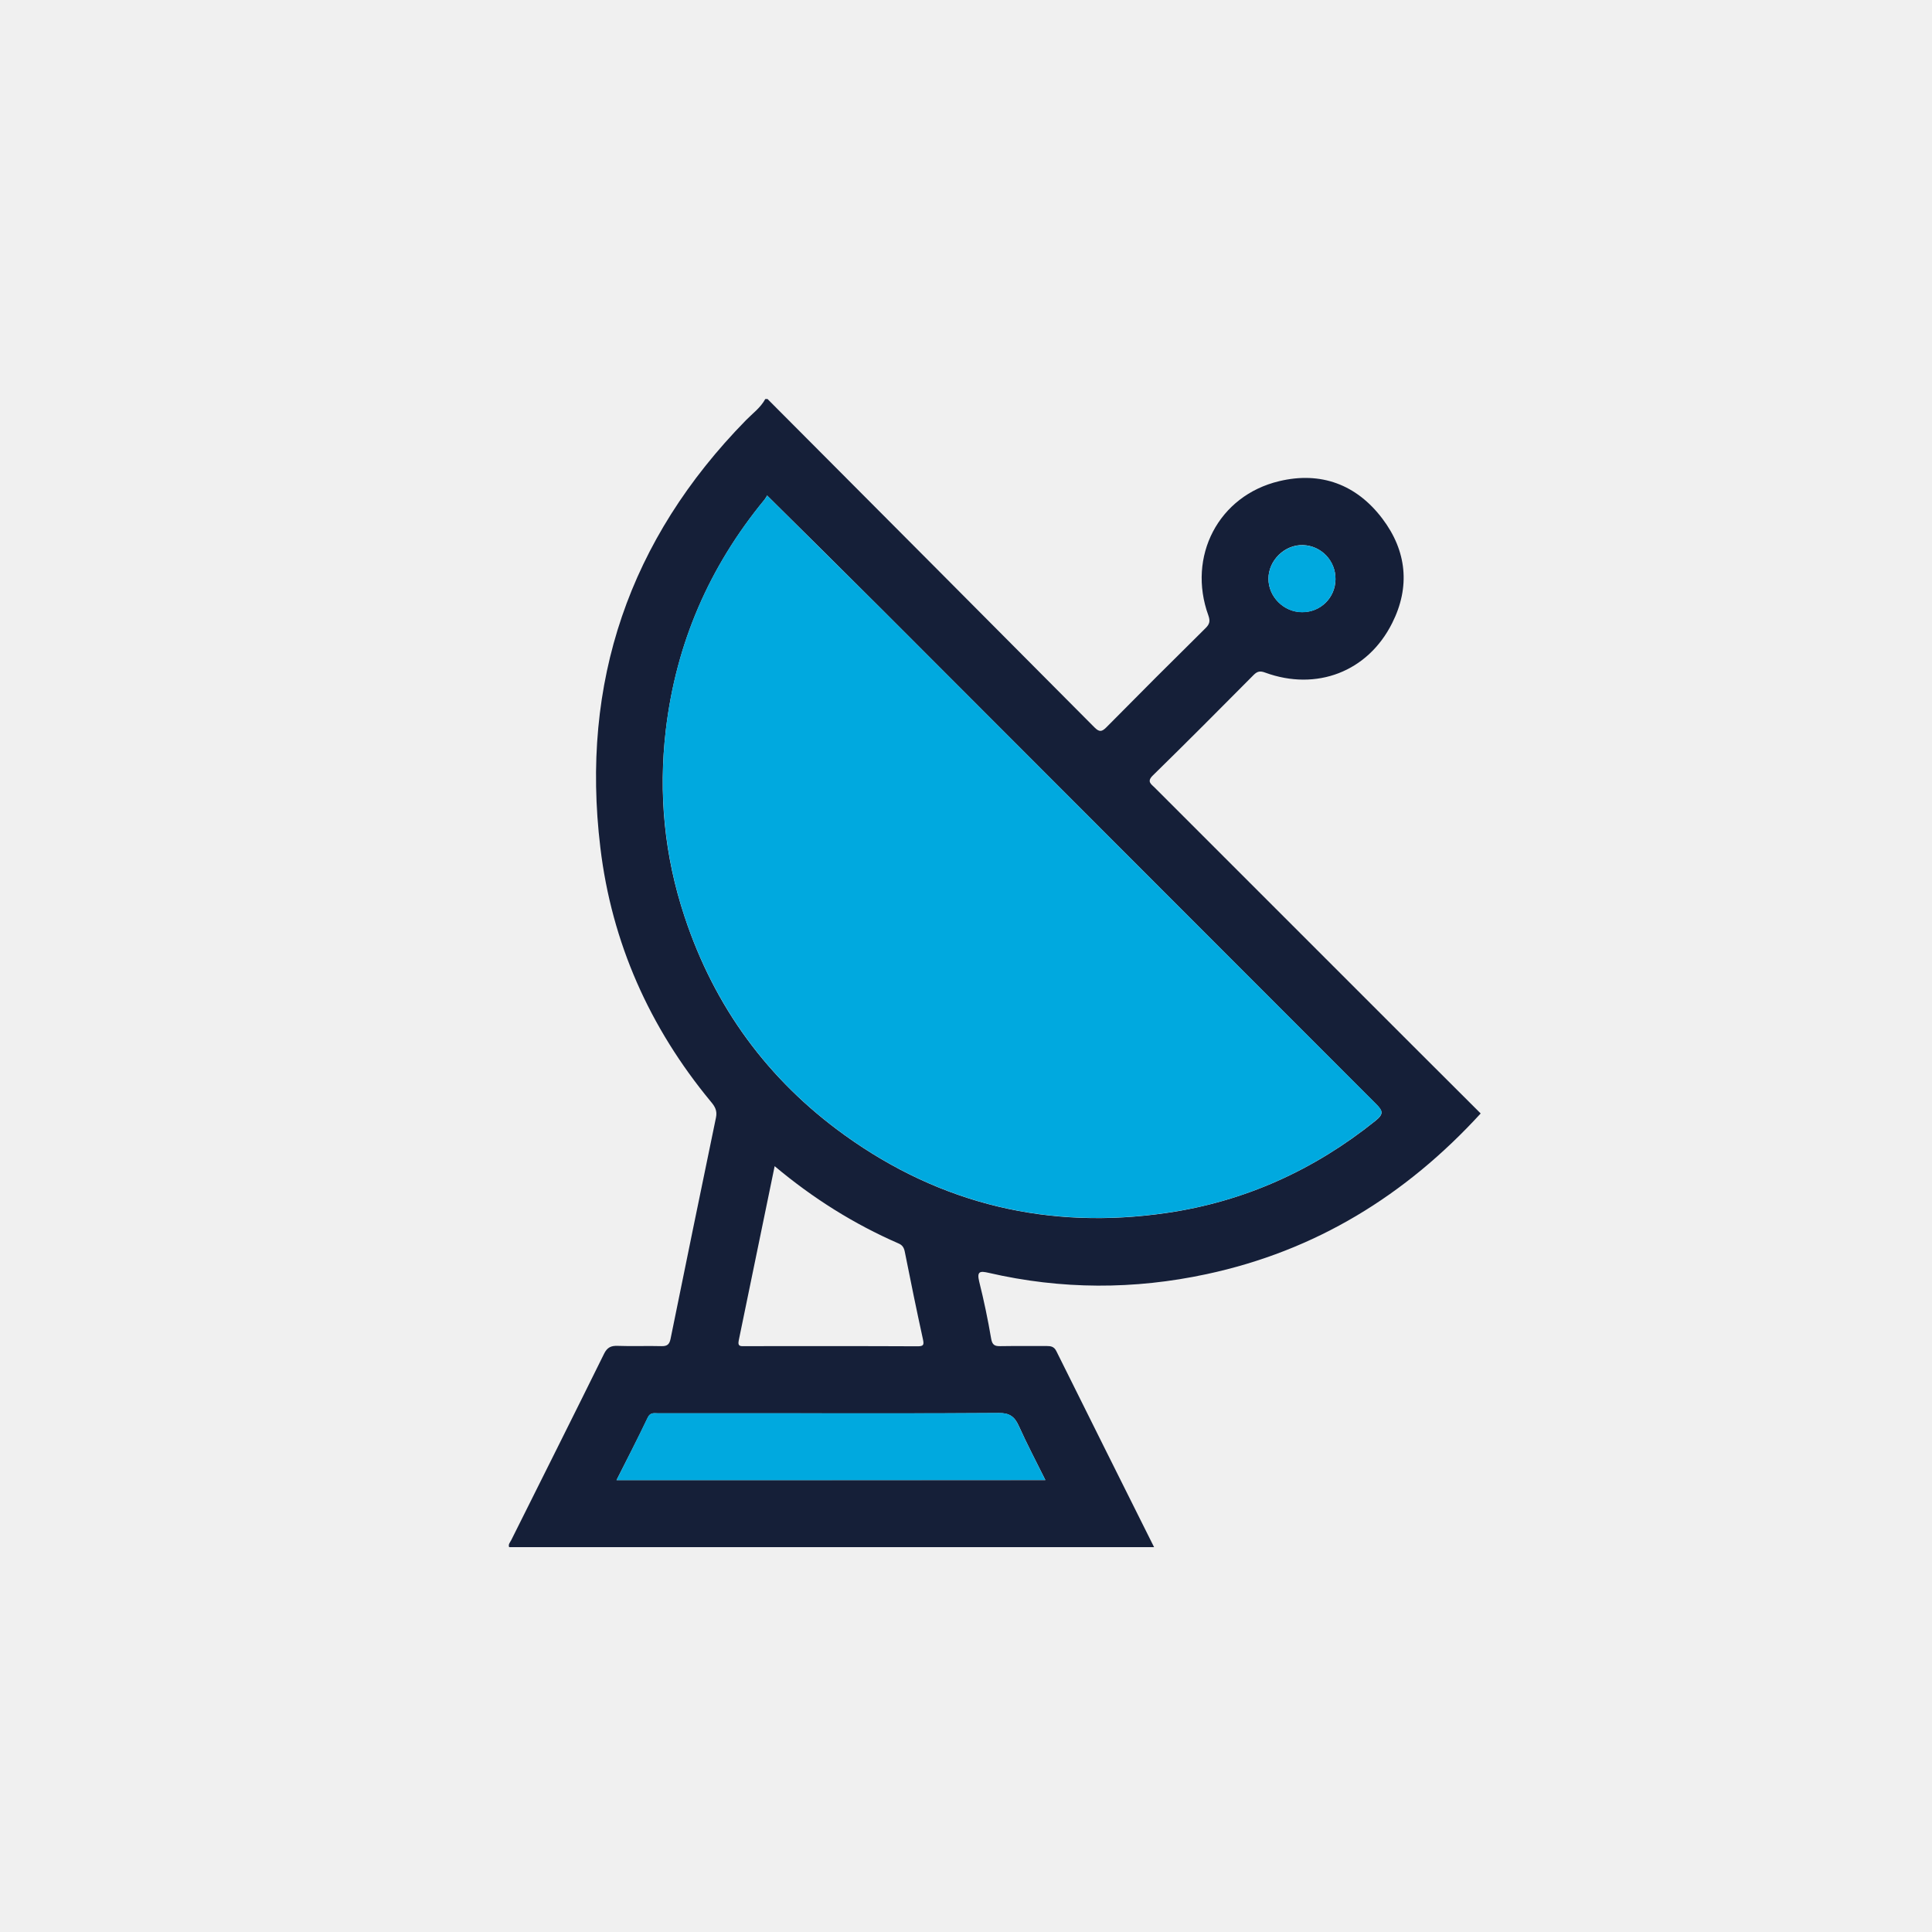
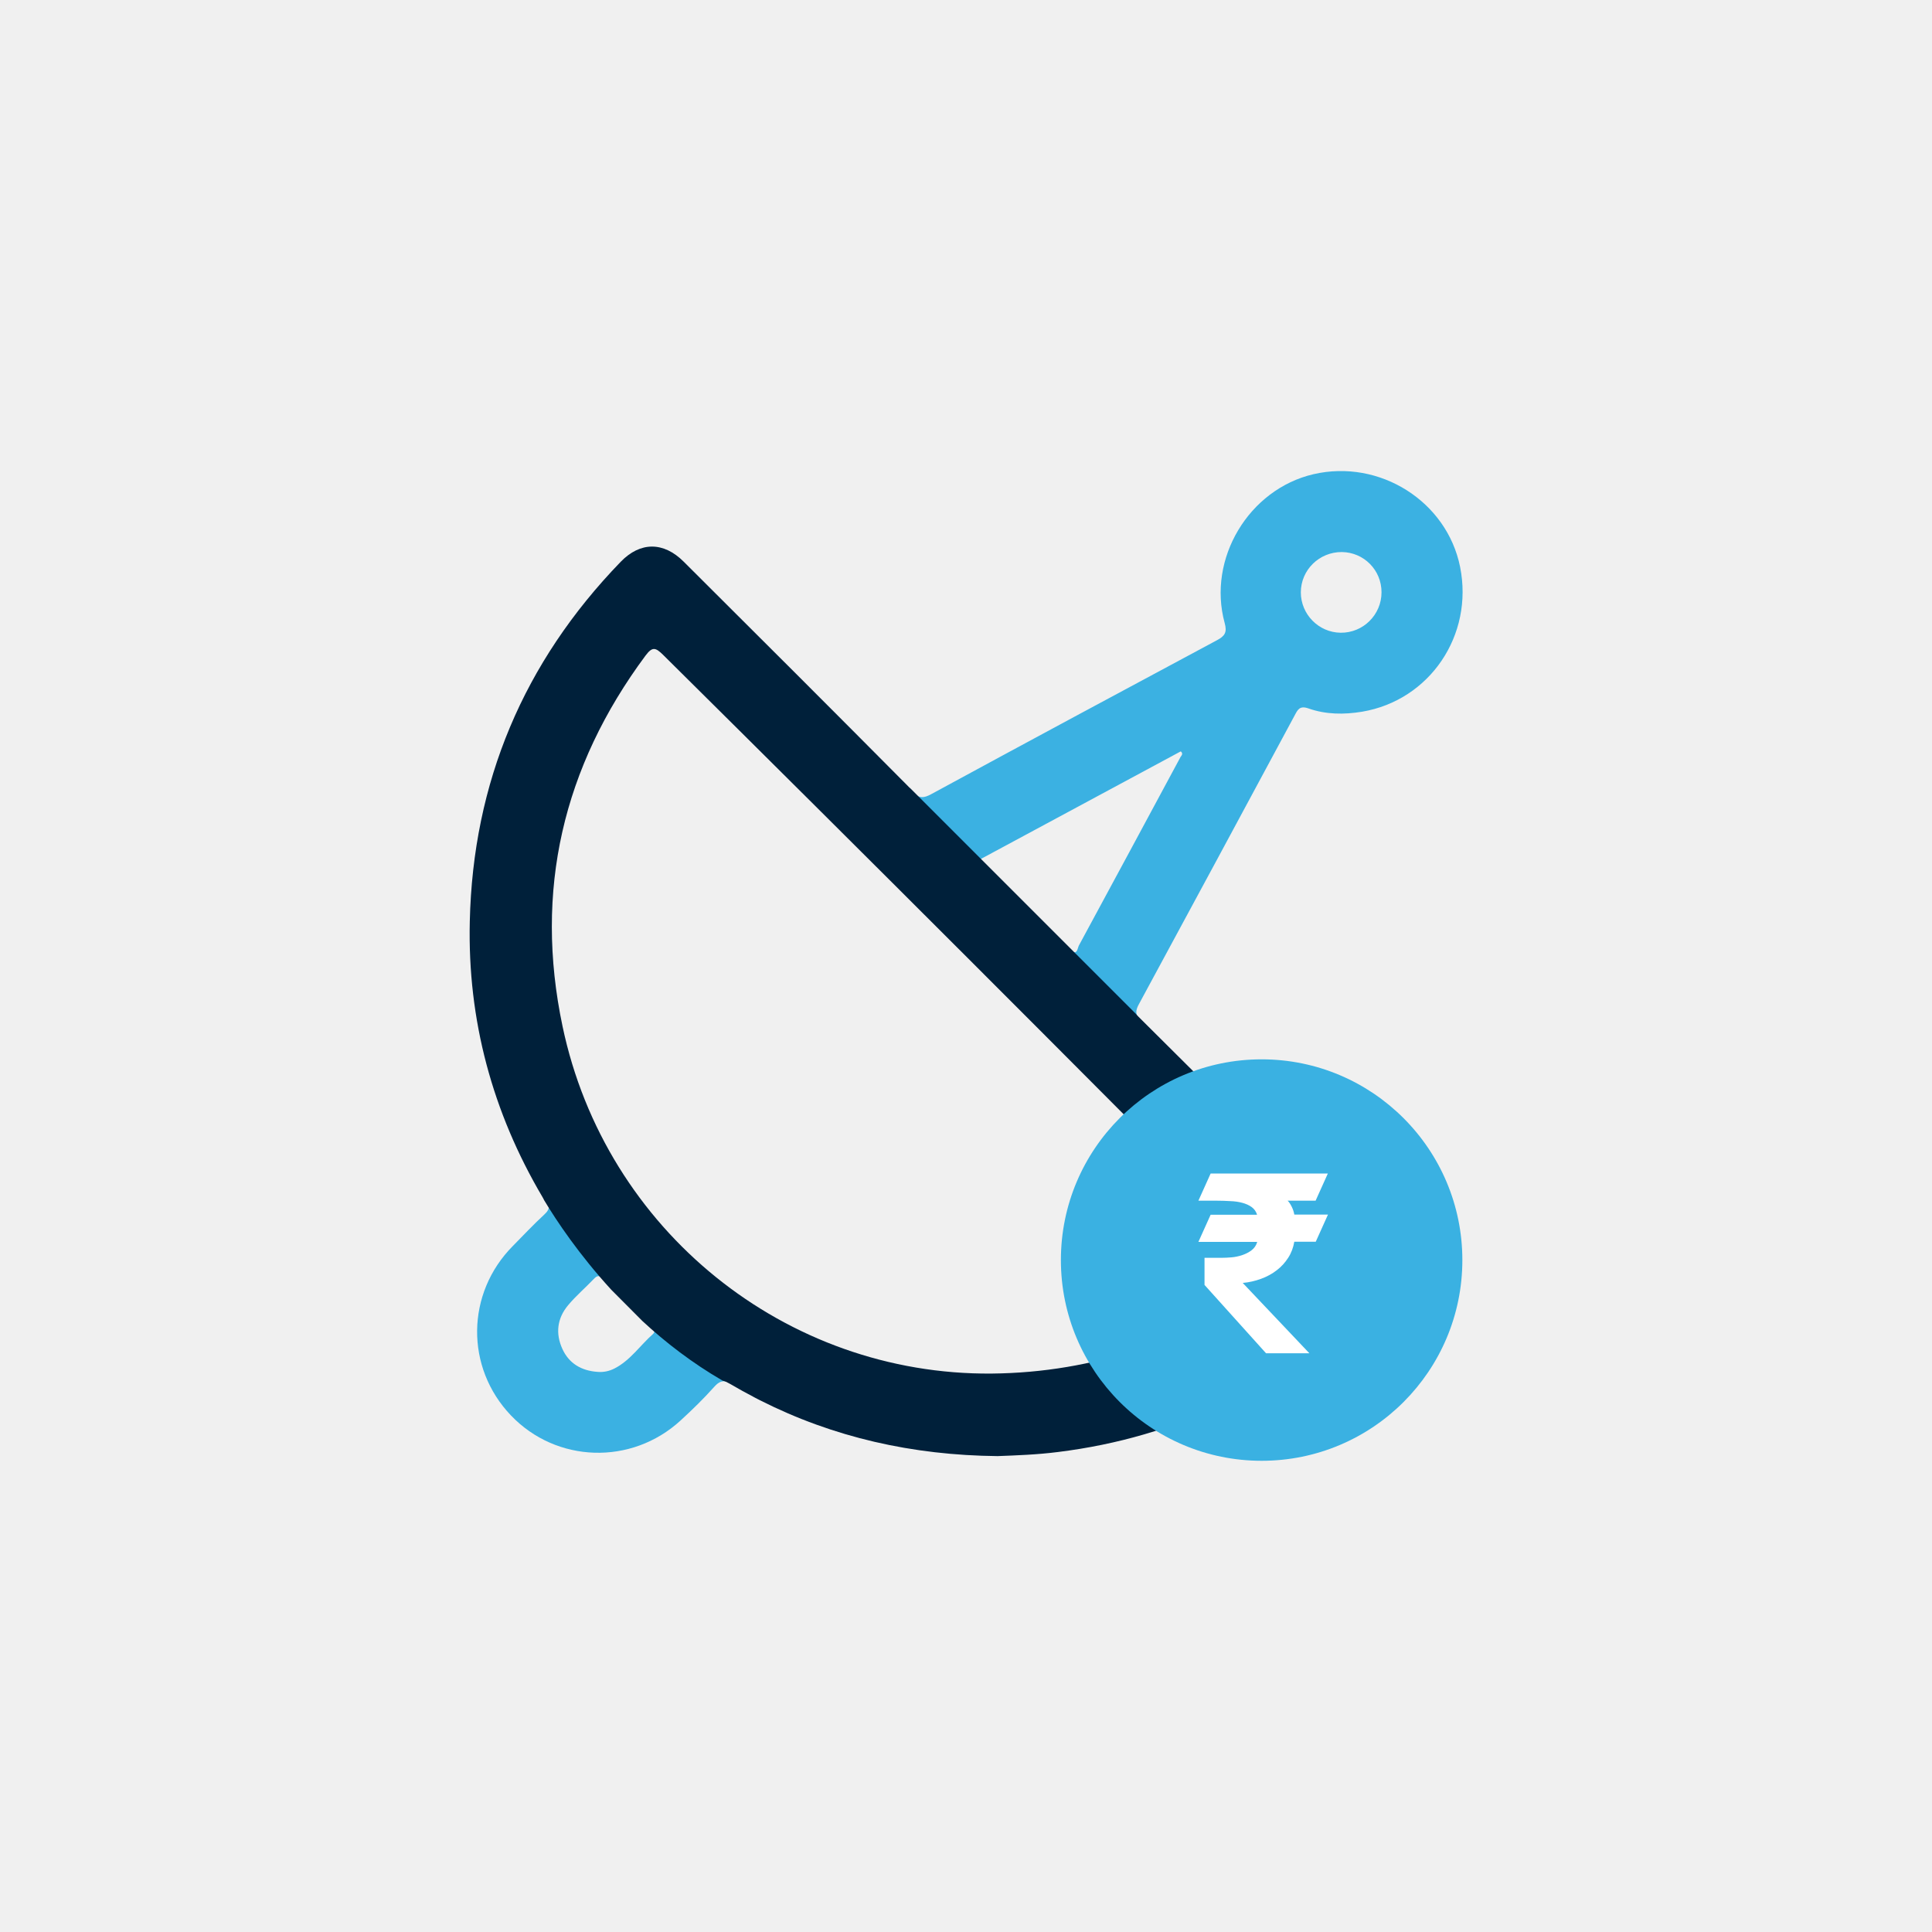
<svg xmlns="http://www.w3.org/2000/svg" version="1.1" id="Layer_1" x="0px" y="0px" viewBox="0 0 136 136" style="enable-background:new 0 0 136 136;" xml:space="preserve">
  <style type="text/css">
- 	.st0{fill:#151F38;}
- 	.st1{fill:#00A9DF;}
+ 	.st0{fill:#3BB1E2;}
+ 	.st1{fill:#00203A;}
+ 	.st2{fill:#FFFFFF;}
+ 	.st3{fill:#3AB1E2;}
</style>
  <g>
-     <path class="st0" d="M54.03,28.09c7.67,7.7,15.35,15.4,23.01,23.11c0.35,0.35,0.52,0.32,0.85-0.01c2.31-2.34,4.64-4.67,6.98-6.98   c0.28-0.28,0.33-0.49,0.19-0.89c-1.5-4.14,0.7-8.43,4.99-9.45c2.92-0.7,5.44,0.23,7.26,2.64c1.72,2.27,1.97,4.81,0.69,7.35   c-1.72,3.44-5.34,4.8-8.93,3.49c-0.35-0.13-0.55-0.11-0.82,0.16c-2.35,2.37-4.71,4.74-7.1,7.08c-0.44,0.43-0.12,0.6,0.13,0.85   c6.03,6.03,12.06,12.06,18.09,18.09c1.62,1.62,3.24,3.23,4.86,4.85c-5.29,5.78-11.63,9.67-19.29,11.31   c-5.12,1.1-10.23,1.09-15.34-0.09c-0.61-0.14-0.85-0.12-0.67,0.62c0.33,1.32,0.61,2.66,0.84,4.01c0.08,0.45,0.25,0.54,0.66,0.53   c1.08-0.02,2.16,0,3.24-0.01c0.31,0,0.53,0.04,0.69,0.36c2.27,4.58,4.56,9.15,6.88,13.8c-15.18,0-30.29,0-45.4,0   c-0.08-0.2,0.07-0.34,0.15-0.5c2.18-4.37,4.37-8.73,6.53-13.11c0.22-0.45,0.49-0.58,0.97-0.56c1.03,0.04,2.05-0.01,3.08,0.02   c0.4,0.01,0.55-0.13,0.63-0.5c1.06-5.2,2.12-10.4,3.2-15.59c0.1-0.48-0.07-0.78-0.36-1.12c-4.31-5.21-6.98-11.19-7.78-17.89   c-1.4-11.63,2.03-21.69,10.25-30.08c0.47-0.48,1.03-0.88,1.36-1.49C53.92,28.09,53.98,28.09,54.03,28.09z M54,34.88   c-0.05,0.08-0.11,0.2-0.19,0.3c-3.89,4.73-6.22,10.11-6.94,16.2c-0.53,4.49-0.1,8.88,1.32,13.15c2.09,6.33,5.85,11.48,11.27,15.38   c6.81,4.9,14.43,6.68,22.69,5.47c5.46-0.8,10.35-3.01,14.67-6.48c0.6-0.48,0.53-0.7,0.04-1.19C85.3,66.15,73.76,54.58,62.2,43.02   C59.5,40.32,56.79,37.64,54,34.88z M43.4,104.19c10.09,0,20.1,0,30.19,0c-0.65-1.3-1.3-2.55-1.88-3.83   c-0.29-0.64-0.65-0.9-1.4-0.89c-5.37,0.04-10.73,0.02-16.1,0.02c-2.63,0-5.26,0-7.89,0c-0.27,0-0.54-0.08-0.72,0.3   C44.9,101.25,44.16,102.69,43.4,104.19z M54.53,82.09c-0.86,4.16-1.69,8.22-2.53,12.28c-0.09,0.45,0.18,0.39,0.45,0.39   c4.05,0,8.1-0.01,12.15,0.01c0.42,0,0.45-0.11,0.37-0.49c-0.45-2.05-0.87-4.11-1.28-6.17c-0.06-0.3-0.18-0.47-0.44-0.58   C60.11,86.16,57.25,84.37,54.53,82.09z M94.01,40.78c0.02-1.3-1-2.37-2.29-2.41c-1.29-0.04-2.43,1.08-2.43,2.37   c0,1.27,1.08,2.35,2.36,2.35C92.95,43.11,94,42.08,94.01,40.78z" />
-     <path class="st1" d="M54,34.88c2.78,2.76,5.5,5.45,8.2,8.14c11.55,11.56,23.1,23.13,34.66,34.68c0.49,0.49,0.56,0.7-0.04,1.19   c-4.32,3.47-9.21,5.69-14.67,6.48c-8.26,1.21-15.88-0.57-22.69-5.47c-5.42-3.9-9.17-9.05-11.27-15.38   c-1.41-4.27-1.84-8.66-1.32-13.15c0.72-6.09,3.05-11.47,6.94-16.2C53.9,35.08,53.96,34.95,54,34.88z" />
-     <path class="st1" d="M43.4,104.19c0.76-1.51,1.5-2.95,2.19-4.41c0.18-0.37,0.45-0.3,0.72-0.3c2.63,0,5.26,0,7.89,0   c5.37,0,10.73,0.02,16.1-0.02c0.75-0.01,1.11,0.25,1.4,0.89c0.58,1.28,1.24,2.53,1.88,3.83C63.5,104.19,53.49,104.19,43.4,104.19z" />
-     <path class="st1" d="M94.01,40.78c-0.02,1.3-1.06,2.33-2.36,2.32c-1.28-0.01-2.35-1.08-2.36-2.35c0-1.3,1.14-2.41,2.43-2.37   C93.01,38.41,94.03,39.47,94.01,40.78z" />
+     <g>
+       <g>
+         <path class="st0" d="M46,93.59c0.07,0.09,0.1,0.19-0.04,0.32c-0.9,0.8-1.59,1.85-2.7,2.42c-0.37,0.19-0.78,0.28-1.21,0.24     c-1.11-0.08-1.99-0.58-2.46-1.61c-0.5-1.09-0.37-2.16,0.4-3.08c0.55-0.66,1.21-1.22,1.8-1.84c0.2-0.21,0.35-0.29,0.58-0.1     c-1.67-1.92-2.91-3.72-3.73-5.02c0,0.2-0.11,0.38-0.34,0.59c-0.76,0.7-1.47,1.46-2.2,2.2c-3.3,3.33-3.36,8.55-0.13,11.93     c3.2,3.35,8.48,3.52,11.93,0.36c0.83-0.76,1.64-1.55,2.39-2.39c0.32-0.36,0.59-0.44,0.91-0.34C49.26,96.18,47.53,94.91,46,93.59z     " />
+       </g>
+       <path class="st0" d="M80.19,71.74c-0.27-0.34-0.26-0.62-0.01-1.07c3.66-6.76,7.31-13.53,10.95-20.3c0.22-0.41,0.35-0.72,0.98-0.5    c1.22,0.43,2.49,0.44,3.77,0.23c4.76-0.8,7.87-5.38,6.9-10.2c-0.93-4.61-5.66-7.6-10.32-6.52c-4.55,1.06-7.49,5.95-6.25,10.48    c0.18,0.65,0.01,0.91-0.53,1.2c-6.72,3.6-13.44,7.21-20.14,10.85c-0.51,0.28-0.81,0.27-1.17-0.02l4.61,4.61    c4.79-2.58,9.47-5.1,14.14-7.61c0.19,0.17,0.05,0.29-0.02,0.4c-2.38,4.42-4.76,8.85-7.15,13.26c-0.11,0.2-0.12,0.78-0.61,0.3     M94.46,38.86c1.55,0.02,2.79,1.27,2.79,2.83c0,1.59-1.3,2.87-2.88,2.85c-1.55-0.02-2.8-1.3-2.8-2.84    C91.57,40.12,92.87,38.85,94.46,38.86z" />
+       <path class="st1" d="M80.14,71.57c-0.07-0.07-0.12-0.13-0.17-0.19L64.1,55.51c-0.06-0.05-0.13-0.11-0.19-0.18    c-5.24-5.28-10.51-10.54-15.78-15.79c-1.42-1.42-3.06-1.42-4.44,0.01c-6.83,7.06-10.4,15.52-10.62,25.32    c-0.16,6.93,1.59,13.42,5.12,19.4c0.05,0.08,0.08,0.15,0.11,0.21c0.88,1.47,2.46,3.83,4.73,6.31c0.73,0.74,1.47,1.47,2.2,2.21    c1.62,1.5,3.5,2.95,5.64,4.19c0.15,0.03,0.31,0.11,0.49,0.21c0.6,0.35,1.2,0.68,1.81,1c0.11,0.06,0.23,0.12,0.33,0.17    c5.16,2.61,10.72,3.87,16.72,3.93c1.31-0.05,2.79-0.1,4.27-0.29c8.37-1.04,15.55-4.55,21.58-10.42c0.64-0.63,1.01-1.37,0.97-2.3    c-0.04-0.93-0.54-1.59-1.17-2.22C90.63,82.04,85.4,76.79,80.14,71.57z M89.34,90.13c-5.65,4.21-12.36,6.49-19.52,6.56    c-14.51,0.13-27.2-10.08-30.22-24.44c-2.01-9.55,0.02-18.26,5.84-26.1c0.48-0.64,0.7-0.58,1.23-0.06    c14.32,14.19,28.58,28.44,42.77,42.76C89.99,89.43,89.99,89.65,89.34,90.13z" />
+     </g>
+     <g>
+       <circle class="st2" cx="88.81" cy="88.7" r="9.36" />
+       <path class="st3" d="M88.81,74.57c-7.81,0-14.13,6.33-14.13,14.13s6.33,14.13,14.13,14.13c7.81,0,14.13-6.33,14.13-14.13    S96.61,74.57,88.81,74.57z M90.93,84.95c0.09,0.18,0.15,0.36,0.18,0.55h2.37l-0.86,1.91h-1.51c-0.07,0.41-0.21,0.79-0.43,1.13    c-0.22,0.34-0.48,0.63-0.81,0.88c-0.32,0.25-0.69,0.45-1.1,0.6c-0.41,0.15-0.84,0.25-1.29,0.29l4.69,4.95h-3.05l-4.33-4.81v-1.91    h1.28c0.16,0,0.36-0.01,0.61-0.03c0.25-0.02,0.49-0.07,0.74-0.15c0.24-0.08,0.47-0.19,0.67-0.34c0.2-0.15,0.34-0.35,0.41-0.6    h-4.14l0.86-1.91h3.27c-0.07-0.23-0.2-0.41-0.38-0.54c-0.18-0.13-0.4-0.23-0.66-0.3c-0.26-0.07-0.54-0.11-0.86-0.12    c-0.32-0.02-0.64-0.03-0.98-0.03h-1.25l0.86-1.91h8.25l-0.86,1.91h-1.97C90.75,84.62,90.84,84.77,90.93,84.95z" />
+     </g>
  </g>
</svg>
